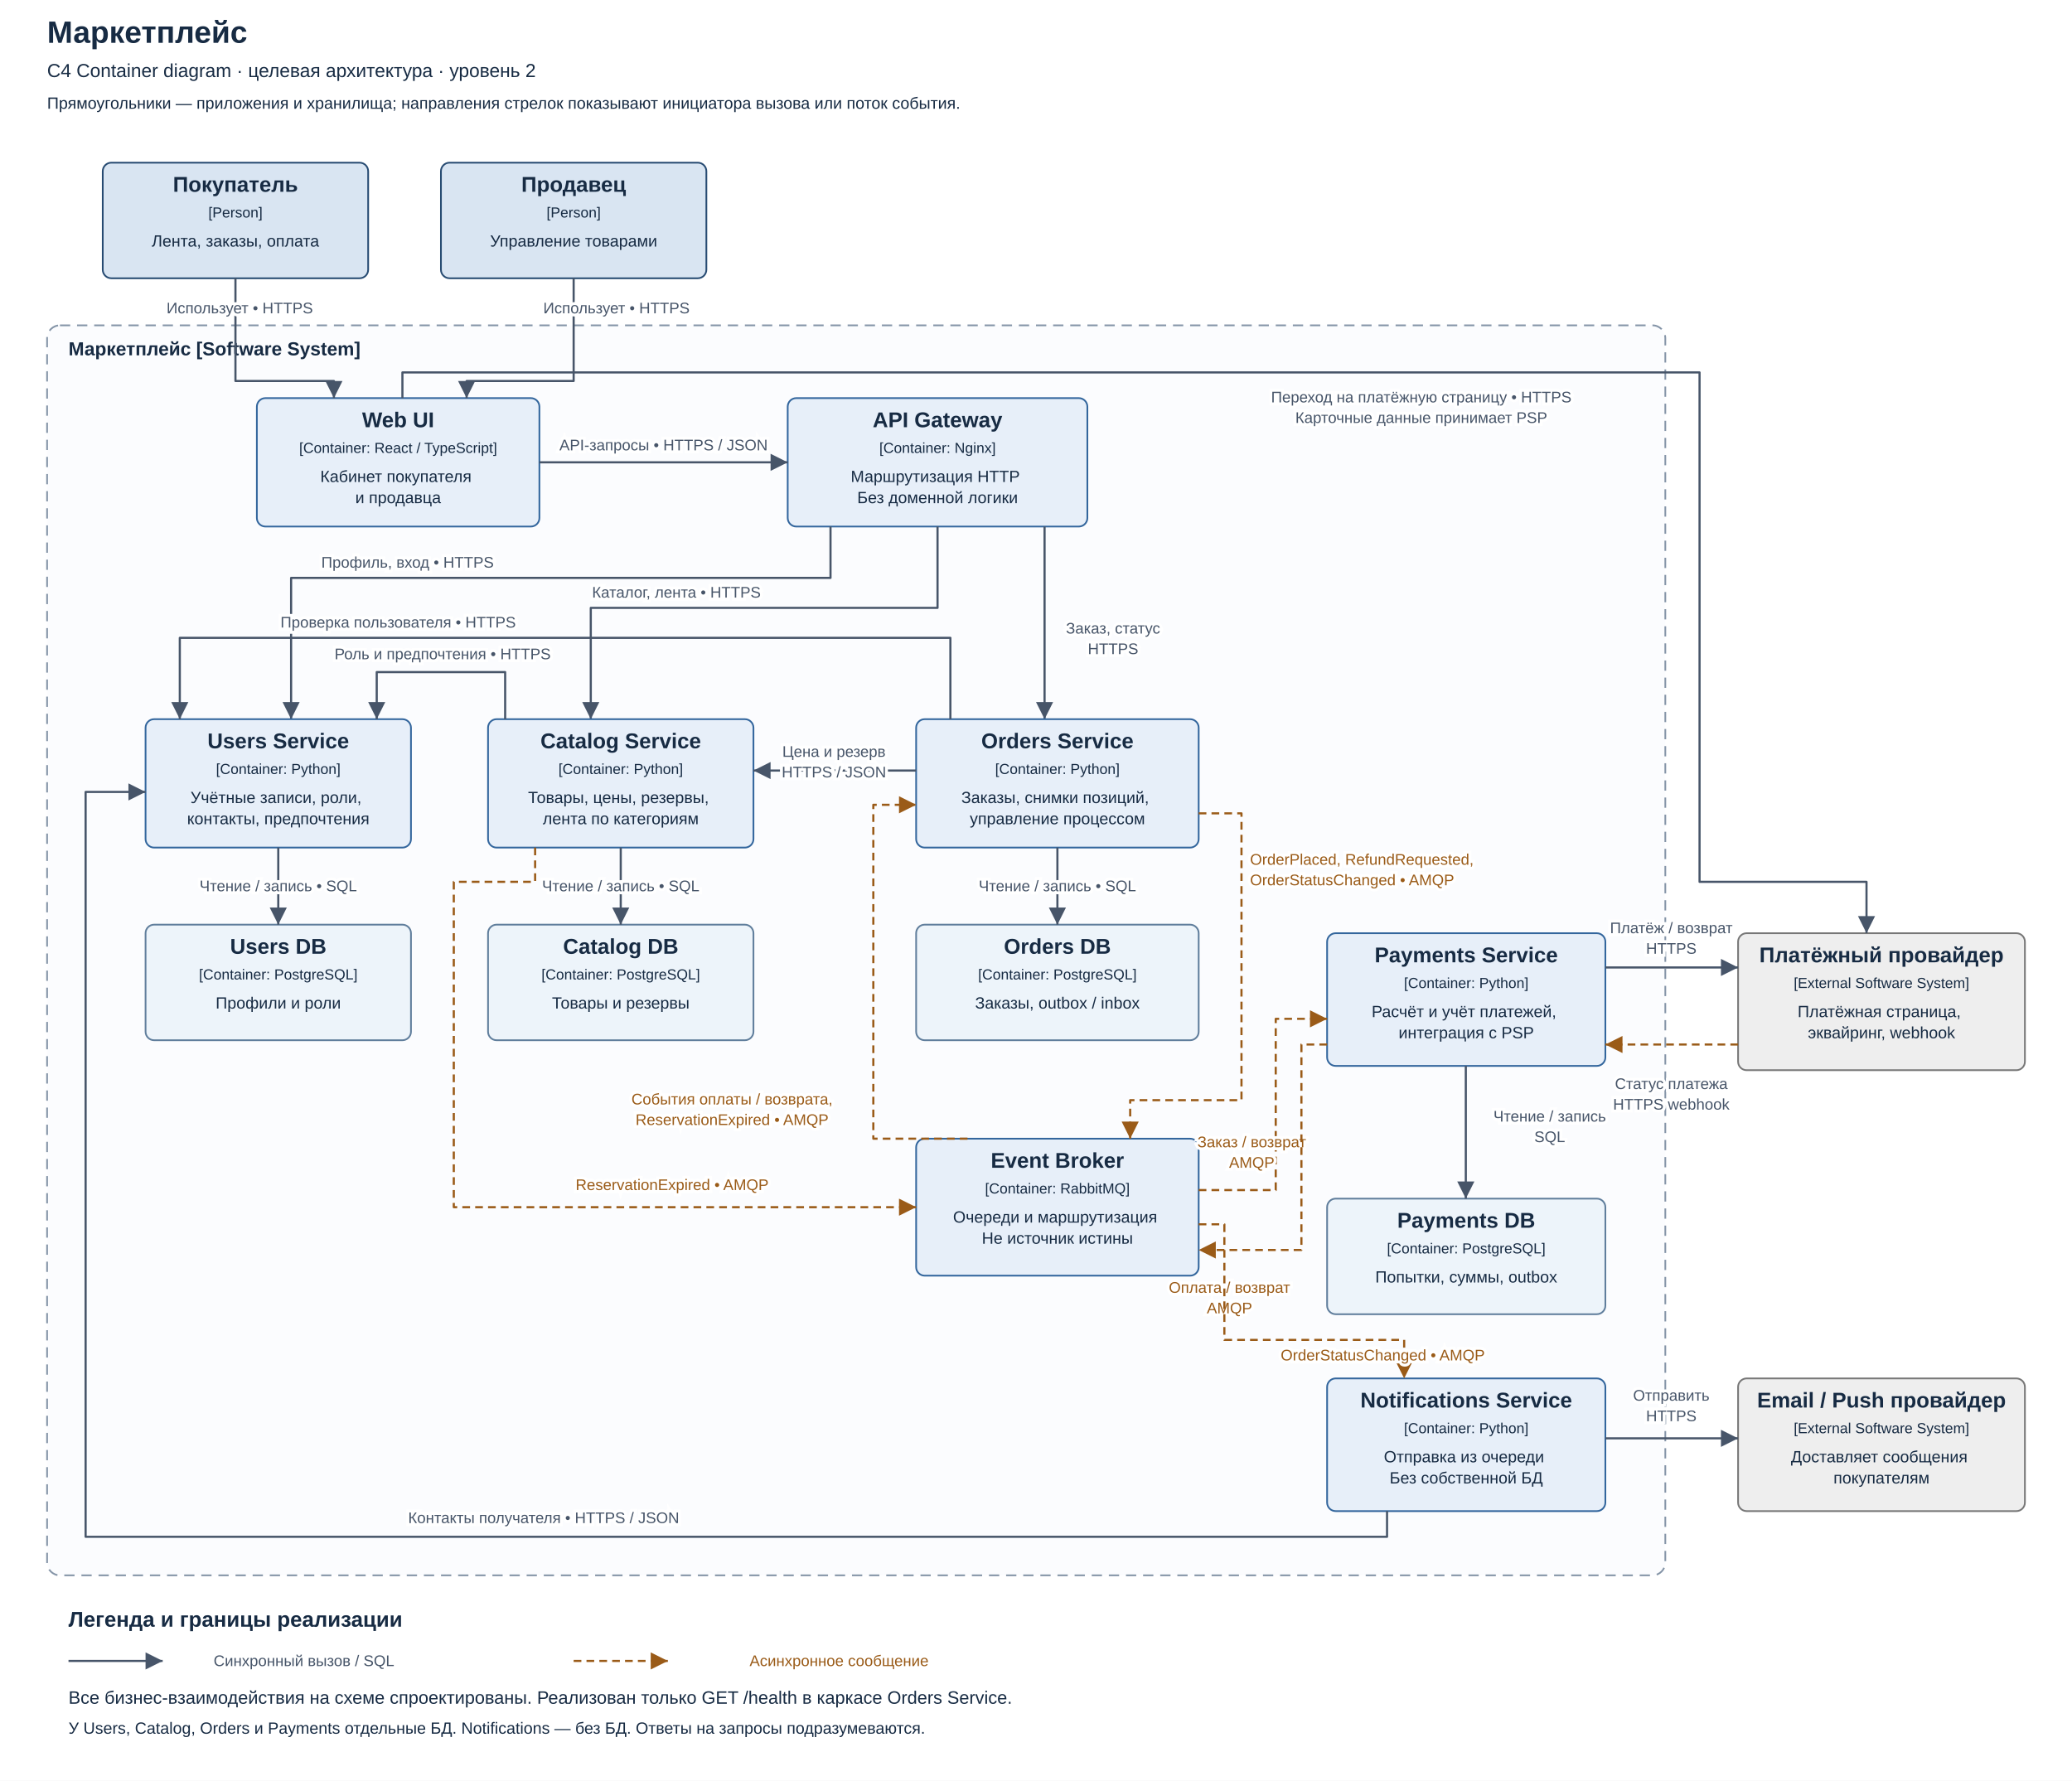
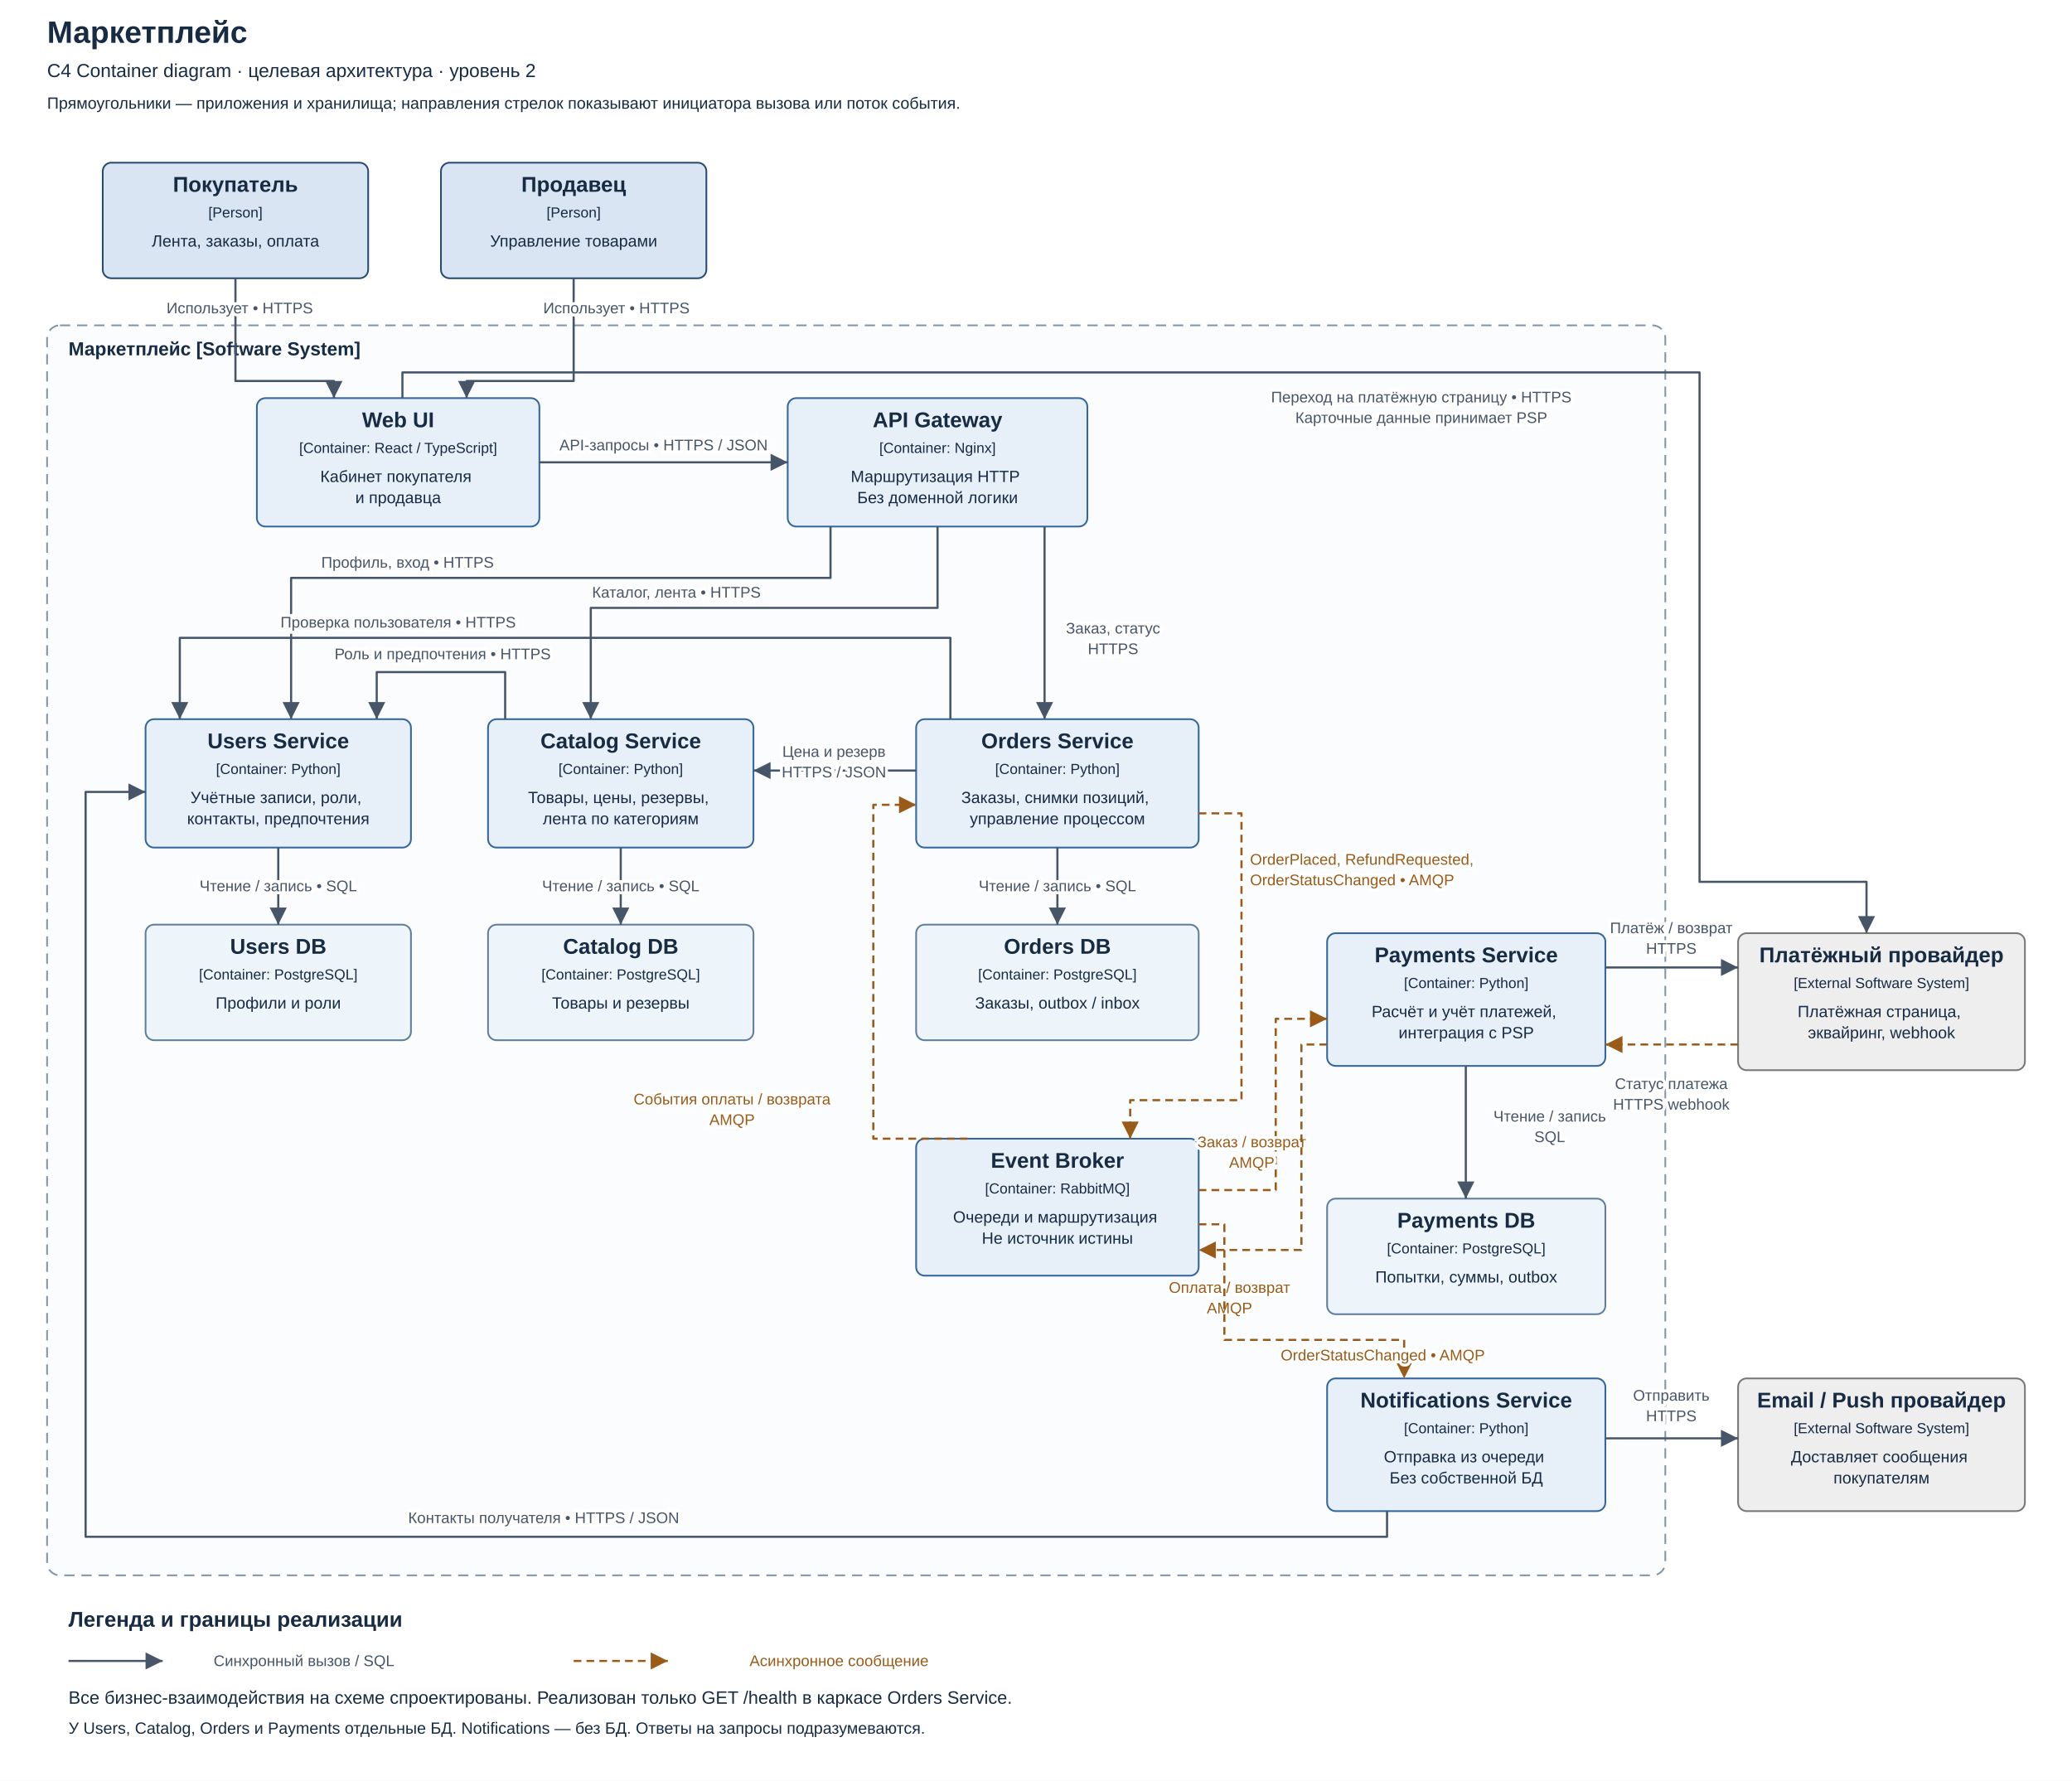
<svg xmlns="http://www.w3.org/2000/svg" width="2420" height="2080" viewBox="0 0 2420 2080">
  <defs>
    <marker id="sync" markerWidth="9" markerHeight="9" refX="8" refY="4" orient="auto">
      <path d="M0,0 L8,4 L0,8" fill="#475569" />
    </marker>
    <marker id="async" markerWidth="9" markerHeight="9" refX="8" refY="4" orient="auto">
      <path d="M0,0 L8,4 L0,8" fill="#9a5b18" />
    </marker>
  </defs>
  <rect width="100%" height="100%" fill="#ffffff" />
  <text x="55" y="50" text-anchor="start" font-family="Arial, sans-serif" font-size="36" font-weight="bold" fill="#172b43">
    <tspan x="55" dy="0">Маркетплейс</tspan>
  </text>
  <text x="55" y="90" text-anchor="start" font-family="Arial, sans-serif" font-size="22" font-weight="normal" fill="#172b43">
    <tspan x="55" dy="0">C4 Container diagram · целевая архитектура · уровень 2</tspan>
  </text>
  <text x="55" y="127" text-anchor="start" font-family="Arial, sans-serif" font-size="19" font-weight="normal" fill="#172b43">
    <tspan x="55" dy="0">Прямоугольники — приложения и хранилища; направления стрелок показывают инициатора вызова или поток события.</tspan>
  </text>
  <rect x="55" y="380" width="1890" height="1460" rx="15" fill="#fbfcfe" stroke="#8494a7" stroke-width="2" stroke-dasharray="12 8" />
  <text x="80" y="415" text-anchor="start" font-family="Arial, sans-serif" font-size="22" font-weight="bold" fill="#172b43">
    <tspan x="80" dy="0">Маркетплейс  [Software System]</tspan>
  </text>
  <rect x="120" y="190" width="310" height="135" rx="10" fill="#d9e5f2" stroke="#274b72" stroke-width="2" />
  <text x="275.0" y="224" text-anchor="middle" font-family="Arial, sans-serif" font-size="25" font-weight="bold" fill="#172b43">
    <tspan x="275.0" dy="0">Покупатель</tspan>
  </text>
  <text x="275.0" y="254" text-anchor="middle" font-family="Arial, sans-serif" font-size="17" font-weight="normal" fill="#172b43">
    <tspan x="275.0" dy="0">[Person]</tspan>
  </text>
  <text x="275.0" y="288" text-anchor="middle" font-family="Arial, sans-serif" font-size="19" font-weight="normal" fill="#172b43">
    <tspan x="275.0" dy="0">Лента, заказы, оплата</tspan>
  </text>
  <rect x="515" y="190" width="310" height="135" rx="10" fill="#d9e5f2" stroke="#274b72" stroke-width="2" />
  <text x="670.0" y="224" text-anchor="middle" font-family="Arial, sans-serif" font-size="25" font-weight="bold" fill="#172b43">
    <tspan x="670.0" dy="0">Продавец</tspan>
  </text>
  <text x="670.0" y="254" text-anchor="middle" font-family="Arial, sans-serif" font-size="17" font-weight="normal" fill="#172b43">
    <tspan x="670.0" dy="0">[Person]</tspan>
  </text>
  <text x="670.0" y="288" text-anchor="middle" font-family="Arial, sans-serif" font-size="19" font-weight="normal" fill="#172b43">
    <tspan x="670.0" dy="0">Управление товарами</tspan>
  </text>
  <rect x="300" y="465" width="330" height="150" rx="10" fill="#e7eff9" stroke="#33669d" stroke-width="2" />
  <text x="465.0" y="499" text-anchor="middle" font-family="Arial, sans-serif" font-size="25" font-weight="bold" fill="#172b43">
    <tspan x="465.0" dy="0">Web UI</tspan>
  </text>
  <text x="465.0" y="529" text-anchor="middle" font-family="Arial, sans-serif" font-size="17" font-weight="normal" fill="#172b43">
    <tspan x="465.0" dy="0">[Container: React / TypeScript]</tspan>
  </text>
  <text x="465.0" y="563" text-anchor="middle" font-family="Arial, sans-serif" font-size="19" font-weight="normal" fill="#172b43">
    <tspan x="465.0" dy="0">Кабинет покупателя</tspan>
    <tspan x="465.0" dy="24.7">и продавца</tspan>
  </text>
  <rect x="920" y="465" width="350" height="150" rx="10" fill="#e7eff9" stroke="#33669d" stroke-width="2" />
  <text x="1095.0" y="499" text-anchor="middle" font-family="Arial, sans-serif" font-size="25" font-weight="bold" fill="#172b43">
    <tspan x="1095.0" dy="0">API Gateway</tspan>
  </text>
  <text x="1095.0" y="529" text-anchor="middle" font-family="Arial, sans-serif" font-size="17" font-weight="normal" fill="#172b43">
    <tspan x="1095.0" dy="0">[Container: Nginx]</tspan>
  </text>
  <text x="1095.0" y="563" text-anchor="middle" font-family="Arial, sans-serif" font-size="19" font-weight="normal" fill="#172b43">
    <tspan x="1095.0" dy="0">Маршрутизация HTTP</tspan>
    <tspan x="1095.0" dy="24.7">Без доменной логики</tspan>
  </text>
  <polyline points="275,325 275,445 390,445 390,465" fill="none" stroke="#475569" stroke-width="2.5" stroke-linejoin="round" marker-end="url(#sync)" />
  <text x="280" y="366" text-anchor="middle" font-family="Arial, sans-serif" font-size="18" fill="#475569" stroke="white" stroke-width="7" paint-order="stroke">Использует • HTTPS</text>
  <polyline points="670,325 670,445 545,445 545,465" fill="none" stroke="#475569" stroke-width="2.5" stroke-linejoin="round" marker-end="url(#sync)" />
  <text x="720" y="366" text-anchor="middle" font-family="Arial, sans-serif" font-size="18" fill="#475569" stroke="white" stroke-width="7" paint-order="stroke">Использует • HTTPS</text>
  <polyline points="630,540 920,540" fill="none" stroke="#475569" stroke-width="2.5" stroke-linejoin="round" marker-end="url(#sync)" />
  <text x="775" y="526" text-anchor="middle" font-family="Arial, sans-serif" font-size="18" fill="#475569" stroke="white" stroke-width="7" paint-order="stroke">API-запросы • HTTPS / JSON</text>
  <polyline points="970,615 970,675 340,675 340,840" fill="none" stroke="#475569" stroke-width="2.5" stroke-linejoin="round" marker-end="url(#sync)" />
  <text x="476" y="663" text-anchor="middle" font-family="Arial, sans-serif" font-size="18" fill="#475569" stroke="white" stroke-width="7" paint-order="stroke">Профиль, вход • HTTPS</text>
  <polyline points="1095,615 1095,710 690,710 690,840" fill="none" stroke="#475569" stroke-width="2.5" stroke-linejoin="round" marker-end="url(#sync)" />
  <text x="790" y="698" text-anchor="middle" font-family="Arial, sans-serif" font-size="18" fill="#475569" stroke="white" stroke-width="7" paint-order="stroke">Каталог, лента • HTTPS</text>
  <polyline points="1220,615 1220,840" fill="none" stroke="#475569" stroke-width="2.5" stroke-linejoin="round" marker-end="url(#sync)" />
  <text x="1300" y="740" text-anchor="middle" font-family="Arial, sans-serif" font-size="18" fill="#475569" stroke="white" stroke-width="7" paint-order="stroke">Заказ, статус</text>
  <text x="1300" y="764" text-anchor="middle" font-family="Arial, sans-serif" font-size="18" fill="#475569" stroke="white" stroke-width="7" paint-order="stroke">HTTPS</text>
  <rect x="170" y="840" width="310" height="150" rx="10" fill="#e7eff9" stroke="#33669d" stroke-width="2" />
  <text x="325.0" y="874" text-anchor="middle" font-family="Arial, sans-serif" font-size="25" font-weight="bold" fill="#172b43">
    <tspan x="325.0" dy="0">Users Service</tspan>
  </text>
  <text x="325.0" y="904" text-anchor="middle" font-family="Arial, sans-serif" font-size="17" font-weight="normal" fill="#172b43">
    <tspan x="325.0" dy="0">[Container: Python]</tspan>
  </text>
  <text x="325.0" y="938" text-anchor="middle" font-family="Arial, sans-serif" font-size="19" font-weight="normal" fill="#172b43">
    <tspan x="325.0" dy="0">Учётные записи, роли,</tspan>
    <tspan x="325.0" dy="24.7">контакты, предпочтения</tspan>
  </text>
  <rect x="570" y="840" width="310" height="150" rx="10" fill="#e7eff9" stroke="#33669d" stroke-width="2" />
  <text x="725.0" y="874" text-anchor="middle" font-family="Arial, sans-serif" font-size="25" font-weight="bold" fill="#172b43">
    <tspan x="725.0" dy="0">Catalog Service</tspan>
  </text>
  <text x="725.0" y="904" text-anchor="middle" font-family="Arial, sans-serif" font-size="17" font-weight="normal" fill="#172b43">
    <tspan x="725.0" dy="0">[Container: Python]</tspan>
  </text>
  <text x="725.0" y="938" text-anchor="middle" font-family="Arial, sans-serif" font-size="19" font-weight="normal" fill="#172b43">
    <tspan x="725.0" dy="0">Товары, цены, резервы,</tspan>
    <tspan x="725.0" dy="24.7">лента по категориям</tspan>
  </text>
  <rect x="1070" y="840" width="330" height="150" rx="10" fill="#e7eff9" stroke="#33669d" stroke-width="2" />
  <text x="1235.0" y="874" text-anchor="middle" font-family="Arial, sans-serif" font-size="25" font-weight="bold" fill="#172b43">
    <tspan x="1235.0" dy="0">Orders Service</tspan>
  </text>
  <text x="1235.0" y="904" text-anchor="middle" font-family="Arial, sans-serif" font-size="17" font-weight="normal" fill="#172b43">
    <tspan x="1235.0" dy="0">[Container: Python]</tspan>
  </text>
  <text x="1235.0" y="938" text-anchor="middle" font-family="Arial, sans-serif" font-size="19" font-weight="normal" fill="#172b43">
    <tspan x="1235.0" dy="0">Заказы, снимки позиций,</tspan>
    <tspan x="1235.0" dy="24.7">управление процессом</tspan>
  </text>
  <polyline points="590,840 590,785 440,785 440,840" fill="none" stroke="#475569" stroke-width="2.5" stroke-linejoin="round" marker-end="url(#sync)" />
  <text x="517" y="770" text-anchor="middle" font-family="Arial, sans-serif" font-size="18" fill="#475569" stroke="white" stroke-width="7" paint-order="stroke">Роль и предпочтения • HTTPS</text>
  <polyline points="1110,840 1110,745 210,745 210,840" fill="none" stroke="#475569" stroke-width="2.5" stroke-linejoin="round" marker-end="url(#sync)" />
  <text x="465" y="733" text-anchor="middle" font-family="Arial, sans-serif" font-size="18" fill="#475569" stroke="white" stroke-width="7" paint-order="stroke">Проверка пользователя • HTTPS</text>
  <polyline points="1070,900 880,900" fill="none" stroke="#475569" stroke-width="2.5" stroke-linejoin="round" marker-end="url(#sync)" />
  <text x="974" y="884" text-anchor="middle" font-family="Arial, sans-serif" font-size="18" fill="#475569" stroke="white" stroke-width="7" paint-order="stroke">Цена и резерв</text>
  <text x="974" y="908" text-anchor="middle" font-family="Arial, sans-serif" font-size="18" fill="#475569" stroke="white" stroke-width="7" paint-order="stroke">HTTPS / JSON</text>
  <rect x="170" y="1080" width="310" height="135" rx="10" fill="#edf4fa" stroke="#607e9c" stroke-width="2" />
  <text x="325.0" y="1114" text-anchor="middle" font-family="Arial, sans-serif" font-size="25" font-weight="bold" fill="#172b43">
    <tspan x="325.0" dy="0">Users DB</tspan>
  </text>
  <text x="325.0" y="1144" text-anchor="middle" font-family="Arial, sans-serif" font-size="17" font-weight="normal" fill="#172b43">
    <tspan x="325.0" dy="0">[Container: PostgreSQL]</tspan>
  </text>
  <text x="325.0" y="1178" text-anchor="middle" font-family="Arial, sans-serif" font-size="19" font-weight="normal" fill="#172b43">
    <tspan x="325.0" dy="0">Профили и роли</tspan>
  </text>
  <polyline points="325,990 325,1080" fill="none" stroke="#475569" stroke-width="2.5" stroke-linejoin="round" marker-end="url(#sync)" />
  <text x="325" y="1041" text-anchor="middle" font-family="Arial, sans-serif" font-size="18" fill="#475569" stroke="white" stroke-width="7" paint-order="stroke">Чтение / запись • SQL</text>
  <rect x="570" y="1080" width="310" height="135" rx="10" fill="#edf4fa" stroke="#607e9c" stroke-width="2" />
  <text x="725.0" y="1114" text-anchor="middle" font-family="Arial, sans-serif" font-size="25" font-weight="bold" fill="#172b43">
    <tspan x="725.0" dy="0">Catalog DB</tspan>
  </text>
  <text x="725.0" y="1144" text-anchor="middle" font-family="Arial, sans-serif" font-size="17" font-weight="normal" fill="#172b43">
    <tspan x="725.0" dy="0">[Container: PostgreSQL]</tspan>
  </text>
  <text x="725.0" y="1178" text-anchor="middle" font-family="Arial, sans-serif" font-size="19" font-weight="normal" fill="#172b43">
    <tspan x="725.0" dy="0">Товары и резервы</tspan>
  </text>
  <polyline points="725,990 725,1080" fill="none" stroke="#475569" stroke-width="2.5" stroke-linejoin="round" marker-end="url(#sync)" />
  <text x="725" y="1041" text-anchor="middle" font-family="Arial, sans-serif" font-size="18" fill="#475569" stroke="white" stroke-width="7" paint-order="stroke">Чтение / запись • SQL</text>
  <rect x="1070" y="1080" width="330" height="135" rx="10" fill="#edf4fa" stroke="#607e9c" stroke-width="2" />
  <text x="1235.0" y="1114" text-anchor="middle" font-family="Arial, sans-serif" font-size="25" font-weight="bold" fill="#172b43">
    <tspan x="1235.0" dy="0">Orders DB</tspan>
  </text>
  <text x="1235.0" y="1144" text-anchor="middle" font-family="Arial, sans-serif" font-size="17" font-weight="normal" fill="#172b43">
    <tspan x="1235.0" dy="0">[Container: PostgreSQL]</tspan>
  </text>
  <text x="1235.0" y="1178" text-anchor="middle" font-family="Arial, sans-serif" font-size="19" font-weight="normal" fill="#172b43">
    <tspan x="1235.0" dy="0">Заказы, outbox / inbox</tspan>
  </text>
  <polyline points="1235,990 1235,1080" fill="none" stroke="#475569" stroke-width="2.5" stroke-linejoin="round" marker-end="url(#sync)" />
  <text x="1235" y="1041" text-anchor="middle" font-family="Arial, sans-serif" font-size="18" fill="#475569" stroke="white" stroke-width="7" paint-order="stroke">Чтение / запись • SQL</text>
  <rect x="1070" y="1330" width="330" height="160" rx="10" fill="#e7eff9" stroke="#33669d" stroke-width="2" />
  <text x="1235.0" y="1364" text-anchor="middle" font-family="Arial, sans-serif" font-size="25" font-weight="bold" fill="#172b43">
    <tspan x="1235.0" dy="0">Event Broker</tspan>
  </text>
  <text x="1235.0" y="1394" text-anchor="middle" font-family="Arial, sans-serif" font-size="17" font-weight="normal" fill="#172b43">
    <tspan x="1235.0" dy="0">[Container: RabbitMQ]</tspan>
  </text>
  <text x="1235.0" y="1428" text-anchor="middle" font-family="Arial, sans-serif" font-size="19" font-weight="normal" fill="#172b43">
    <tspan x="1235.0" dy="0">Очереди и маршрутизация</tspan>
    <tspan x="1235.0" dy="24.7">Не источник истины</tspan>
  </text>
  <rect x="1550" y="1090" width="325" height="155" rx="10" fill="#e7eff9" stroke="#33669d" stroke-width="2" />
  <text x="1712.5" y="1124" text-anchor="middle" font-family="Arial, sans-serif" font-size="25" font-weight="bold" fill="#172b43">
    <tspan x="1712.5" dy="0">Payments Service</tspan>
  </text>
  <text x="1712.5" y="1154" text-anchor="middle" font-family="Arial, sans-serif" font-size="17" font-weight="normal" fill="#172b43">
    <tspan x="1712.5" dy="0">[Container: Python]</tspan>
  </text>
  <text x="1712.5" y="1188" text-anchor="middle" font-family="Arial, sans-serif" font-size="19" font-weight="normal" fill="#172b43">
    <tspan x="1712.5" dy="0">Расчёт и учёт платежей,</tspan>
    <tspan x="1712.5" dy="24.7">интеграция с PSP</tspan>
  </text>
  <rect x="1550" y="1400" width="325" height="135" rx="10" fill="#edf4fa" stroke="#607e9c" stroke-width="2" />
  <text x="1712.5" y="1434" text-anchor="middle" font-family="Arial, sans-serif" font-size="25" font-weight="bold" fill="#172b43">
    <tspan x="1712.5" dy="0">Payments DB</tspan>
  </text>
  <text x="1712.5" y="1464" text-anchor="middle" font-family="Arial, sans-serif" font-size="17" font-weight="normal" fill="#172b43">
    <tspan x="1712.5" dy="0">[Container: PostgreSQL]</tspan>
  </text>
  <text x="1712.5" y="1498" text-anchor="middle" font-family="Arial, sans-serif" font-size="19" font-weight="normal" fill="#172b43">
    <tspan x="1712.5" dy="0">Попытки, суммы, outbox</tspan>
  </text>
  <polyline points="1712,1245 1712,1400" fill="none" stroke="#475569" stroke-width="2.5" stroke-linejoin="round" marker-end="url(#sync)" />
  <text x="1810" y="1310" text-anchor="middle" font-family="Arial, sans-serif" font-size="18" fill="#475569" stroke="white" stroke-width="7" paint-order="stroke">Чтение / запись</text>
  <text x="1810" y="1334" text-anchor="middle" font-family="Arial, sans-serif" font-size="18" fill="#475569" stroke="white" stroke-width="7" paint-order="stroke">SQL</text>
  <rect x="1550" y="1610" width="325" height="155" rx="10" fill="#e7eff9" stroke="#33669d" stroke-width="2" />
  <text x="1712.5" y="1644" text-anchor="middle" font-family="Arial, sans-serif" font-size="25" font-weight="bold" fill="#172b43">
    <tspan x="1712.5" dy="0">Notifications Service</tspan>
  </text>
  <text x="1712.5" y="1674" text-anchor="middle" font-family="Arial, sans-serif" font-size="17" font-weight="normal" fill="#172b43">
    <tspan x="1712.5" dy="0">[Container: Python]</tspan>
  </text>
  <text x="1712.5" y="1708" text-anchor="middle" font-family="Arial, sans-serif" font-size="19" font-weight="normal" fill="#172b43">
    <tspan x="1712.5" dy="0">Отправка из очереди</tspan>
    <tspan x="1712.5" dy="24.7">Без собственной БД</tspan>
  </text>
  <polyline points="1400,950 1450,950 1450,1285 1320,1285 1320,1330" fill="none" stroke="#9a5b18" stroke-width="2.5" stroke-linejoin="round" stroke-dasharray="9 6" marker-end="url(#async)" />
  <text x="1460" y="1010" text-anchor="start" font-family="Arial, sans-serif" font-size="18" fill="#9a5b18" stroke="white" stroke-width="7" paint-order="stroke">OrderPlaced, RefundRequested,</text>
  <text x="1460" y="1034" text-anchor="start" font-family="Arial, sans-serif" font-size="18" fill="#9a5b18" stroke="white" stroke-width="7" paint-order="stroke">OrderStatusChanged • AMQP</text>
  <polyline points="1130,1330 1020,1330 1020,940 1070,940" fill="none" stroke="#9a5b18" stroke-width="2.5" stroke-linejoin="round" stroke-dasharray="9 6" marker-end="url(#async)" />
-   <text x="855" y="1290" text-anchor="middle" font-family="Arial, sans-serif" font-size="18" fill="#9a5b18" stroke="white" stroke-width="7" paint-order="stroke">События оплаты / возврата,</text>
-   <text x="855" y="1314" text-anchor="middle" font-family="Arial, sans-serif" font-size="18" fill="#9a5b18" stroke="white" stroke-width="7" paint-order="stroke">ReservationExpired • AMQP</text>
+   <text x="855" y="1290" text-anchor="middle" font-family="Arial, sans-serif" font-size="18" fill="#9a5b18" stroke="white" stroke-width="7" paint-order="stroke">События оплаты / возврата</text>
+   <text x="855" y="1314" text-anchor="middle" font-family="Arial, sans-serif" font-size="18" fill="#9a5b18" stroke="white" stroke-width="7" paint-order="stroke">AMQP</text>
  <polyline points="1400,1390 1490,1390 1490,1190 1550,1190" fill="none" stroke="#9a5b18" stroke-width="2.5" stroke-linejoin="round" stroke-dasharray="9 6" marker-end="url(#async)" />
  <text x="1462" y="1340" text-anchor="middle" font-family="Arial, sans-serif" font-size="18" fill="#9a5b18" stroke="white" stroke-width="7" paint-order="stroke">Заказ / возврат</text>
  <text x="1462" y="1364" text-anchor="middle" font-family="Arial, sans-serif" font-size="18" fill="#9a5b18" stroke="white" stroke-width="7" paint-order="stroke">AMQP</text>
  <polyline points="1550,1220 1520,1220 1520,1460 1400,1460" fill="none" stroke="#9a5b18" stroke-width="2.5" stroke-linejoin="round" stroke-dasharray="9 6" marker-end="url(#async)" />
  <text x="1436" y="1510" text-anchor="middle" font-family="Arial, sans-serif" font-size="18" fill="#9a5b18" stroke="white" stroke-width="7" paint-order="stroke">Оплата / возврат</text>
  <text x="1436" y="1534" text-anchor="middle" font-family="Arial, sans-serif" font-size="18" fill="#9a5b18" stroke="white" stroke-width="7" paint-order="stroke">AMQP</text>
  <polyline points="1400,1430 1430,1430 1430,1565 1640,1565 1640,1610" fill="none" stroke="#9a5b18" stroke-width="2.5" stroke-linejoin="round" stroke-dasharray="9 6" marker-end="url(#async)" />
  <text x="1615" y="1589" text-anchor="middle" font-family="Arial, sans-serif" font-size="18" fill="#9a5b18" stroke="white" stroke-width="7" paint-order="stroke">OrderStatusChanged • AMQP</text>
  <polyline points="1620,1765 1620,1795 100,1795 100,925 170,925" fill="none" stroke="#475569" stroke-width="2.5" stroke-linejoin="round" marker-end="url(#sync)" />
  <text x="635" y="1779" text-anchor="middle" font-family="Arial, sans-serif" font-size="18" fill="#475569" stroke="white" stroke-width="7" paint-order="stroke">Контакты получателя • HTTPS / JSON</text>
-   <polyline points="625,990 625,1030 530,1030 530,1410 1070,1410" fill="none" stroke="#9a5b18" stroke-width="2.5" stroke-linejoin="round" stroke-dasharray="9 6" marker-end="url(#async)" />
-   <text x="785" y="1390" text-anchor="middle" font-family="Arial, sans-serif" font-size="18" fill="#9a5b18" stroke="white" stroke-width="7" paint-order="stroke">ReservationExpired • AMQP</text>
  <rect x="2030" y="1090" width="335" height="160" rx="10" fill="#eeeeee" stroke="#777777" stroke-width="2" />
  <text x="2197.5" y="1124" text-anchor="middle" font-family="Arial, sans-serif" font-size="25" font-weight="bold" fill="#172b43">
    <tspan x="2197.5" dy="0">Платёжный провайдер</tspan>
  </text>
  <text x="2197.5" y="1154" text-anchor="middle" font-family="Arial, sans-serif" font-size="17" font-weight="normal" fill="#172b43">
    <tspan x="2197.5" dy="0">[External Software System]</tspan>
  </text>
  <text x="2197.5" y="1188" text-anchor="middle" font-family="Arial, sans-serif" font-size="19" font-weight="normal" fill="#172b43">
    <tspan x="2197.5" dy="0">Платёжная страница,</tspan>
    <tspan x="2197.5" dy="24.7">эквайринг, webhook</tspan>
  </text>
  <rect x="2030" y="1610" width="335" height="155" rx="10" fill="#eeeeee" stroke="#777777" stroke-width="2" />
  <text x="2197.5" y="1644" text-anchor="middle" font-family="Arial, sans-serif" font-size="25" font-weight="bold" fill="#172b43">
    <tspan x="2197.5" dy="0">Email / Push провайдер</tspan>
  </text>
  <text x="2197.5" y="1674" text-anchor="middle" font-family="Arial, sans-serif" font-size="17" font-weight="normal" fill="#172b43">
    <tspan x="2197.5" dy="0">[External Software System]</tspan>
  </text>
  <text x="2197.5" y="1708" text-anchor="middle" font-family="Arial, sans-serif" font-size="19" font-weight="normal" fill="#172b43">
    <tspan x="2197.5" dy="0">Доставляет сообщения</tspan>
    <tspan x="2197.5" dy="24.7">покупателям</tspan>
  </text>
  <polyline points="1875,1130 2030,1130" fill="none" stroke="#475569" stroke-width="2.5" stroke-linejoin="round" marker-end="url(#sync)" />
  <text x="1952" y="1090" text-anchor="middle" font-family="Arial, sans-serif" font-size="18" fill="#475569" stroke="white" stroke-width="7" paint-order="stroke">Платёж / возврат</text>
  <text x="1952" y="1114" text-anchor="middle" font-family="Arial, sans-serif" font-size="18" fill="#475569" stroke="white" stroke-width="7" paint-order="stroke">HTTPS</text>
  <polyline points="2030,1220 1875,1220" fill="none" stroke="#9a5b18" stroke-width="2.5" stroke-linejoin="round" stroke-dasharray="9 6" marker-end="url(#async)" />
  <text x="1952" y="1272" text-anchor="middle" font-family="Arial, sans-serif" font-size="18" fill="#475569" stroke="white" stroke-width="7" paint-order="stroke">Статус платежа</text>
  <text x="1952" y="1296" text-anchor="middle" font-family="Arial, sans-serif" font-size="18" fill="#475569" stroke="white" stroke-width="7" paint-order="stroke">HTTPS webhook</text>
  <polyline points="1875,1680 2030,1680" fill="none" stroke="#475569" stroke-width="2.5" stroke-linejoin="round" marker-end="url(#sync)" />
  <text x="1952" y="1636" text-anchor="middle" font-family="Arial, sans-serif" font-size="18" fill="#475569" stroke="white" stroke-width="7" paint-order="stroke">Отправить</text>
  <text x="1952" y="1660" text-anchor="middle" font-family="Arial, sans-serif" font-size="18" fill="#475569" stroke="white" stroke-width="7" paint-order="stroke">HTTPS</text>
  <polyline points="470,465 470,435 1985,435 1985,1030 2180,1030 2180,1090" fill="none" stroke="#475569" stroke-width="2.5" stroke-linejoin="round" marker-end="url(#sync)" />
  <text x="1660" y="470" text-anchor="middle" font-family="Arial, sans-serif" font-size="18" fill="#475569" stroke="white" stroke-width="7" paint-order="stroke">Переход на платёжную страницу • HTTPS</text>
  <text x="1660" y="494" text-anchor="middle" font-family="Arial, sans-serif" font-size="18" fill="#475569" stroke="white" stroke-width="7" paint-order="stroke">Карточные данные принимает PSP</text>
  <text x="80" y="1900" text-anchor="start" font-family="Arial, sans-serif" font-size="25" font-weight="bold" fill="#172b43">
    <tspan x="80" dy="0">Легенда и границы реализации</tspan>
  </text>
  <polyline points="80,1940 190,1940" fill="none" stroke="#475569" stroke-width="2.5" stroke-linejoin="round" marker-end="url(#sync)" />
  <text x="355" y="1946" text-anchor="middle" font-family="Arial, sans-serif" font-size="18" fill="#475569" stroke="white" stroke-width="7" paint-order="stroke">Синхронный вызов / SQL</text>
  <polyline points="670,1940 780,1940" fill="none" stroke="#9a5b18" stroke-width="2.5" stroke-linejoin="round" stroke-dasharray="9 6" marker-end="url(#async)" />
  <text x="980" y="1946" text-anchor="middle" font-family="Arial, sans-serif" font-size="18" fill="#9a5b18" stroke="white" stroke-width="7" paint-order="stroke">Асинхронное сообщение</text>
  <text x="80" y="1990" text-anchor="start" font-family="Arial, sans-serif" font-size="21" font-weight="normal" fill="#172b43">
    <tspan x="80" dy="0">Все бизнес-взаимодействия на схеме спроектированы. Реализован только GET /health в каркасе Orders Service.</tspan>
  </text>
  <text x="80" y="2025" text-anchor="start" font-family="Arial, sans-serif" font-size="19" font-weight="normal" fill="#172b43">
    <tspan x="80" dy="0">У Users, Catalog, Orders и Payments отдельные БД. Notifications — без БД. Ответы на запросы подразумеваются.</tspan>
  </text>
</svg>
